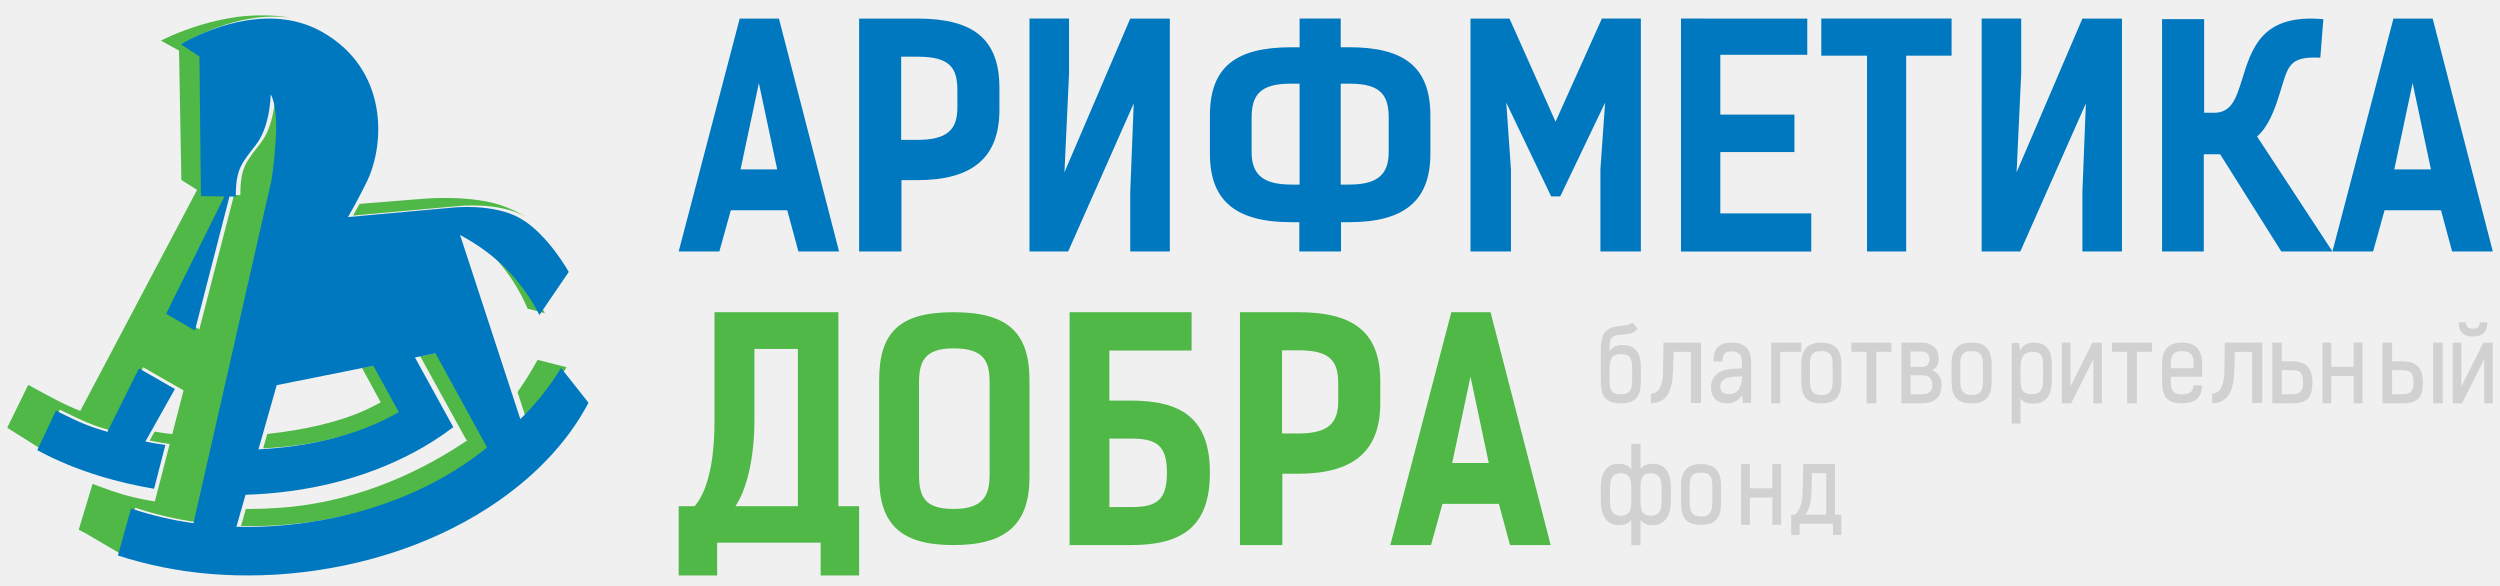
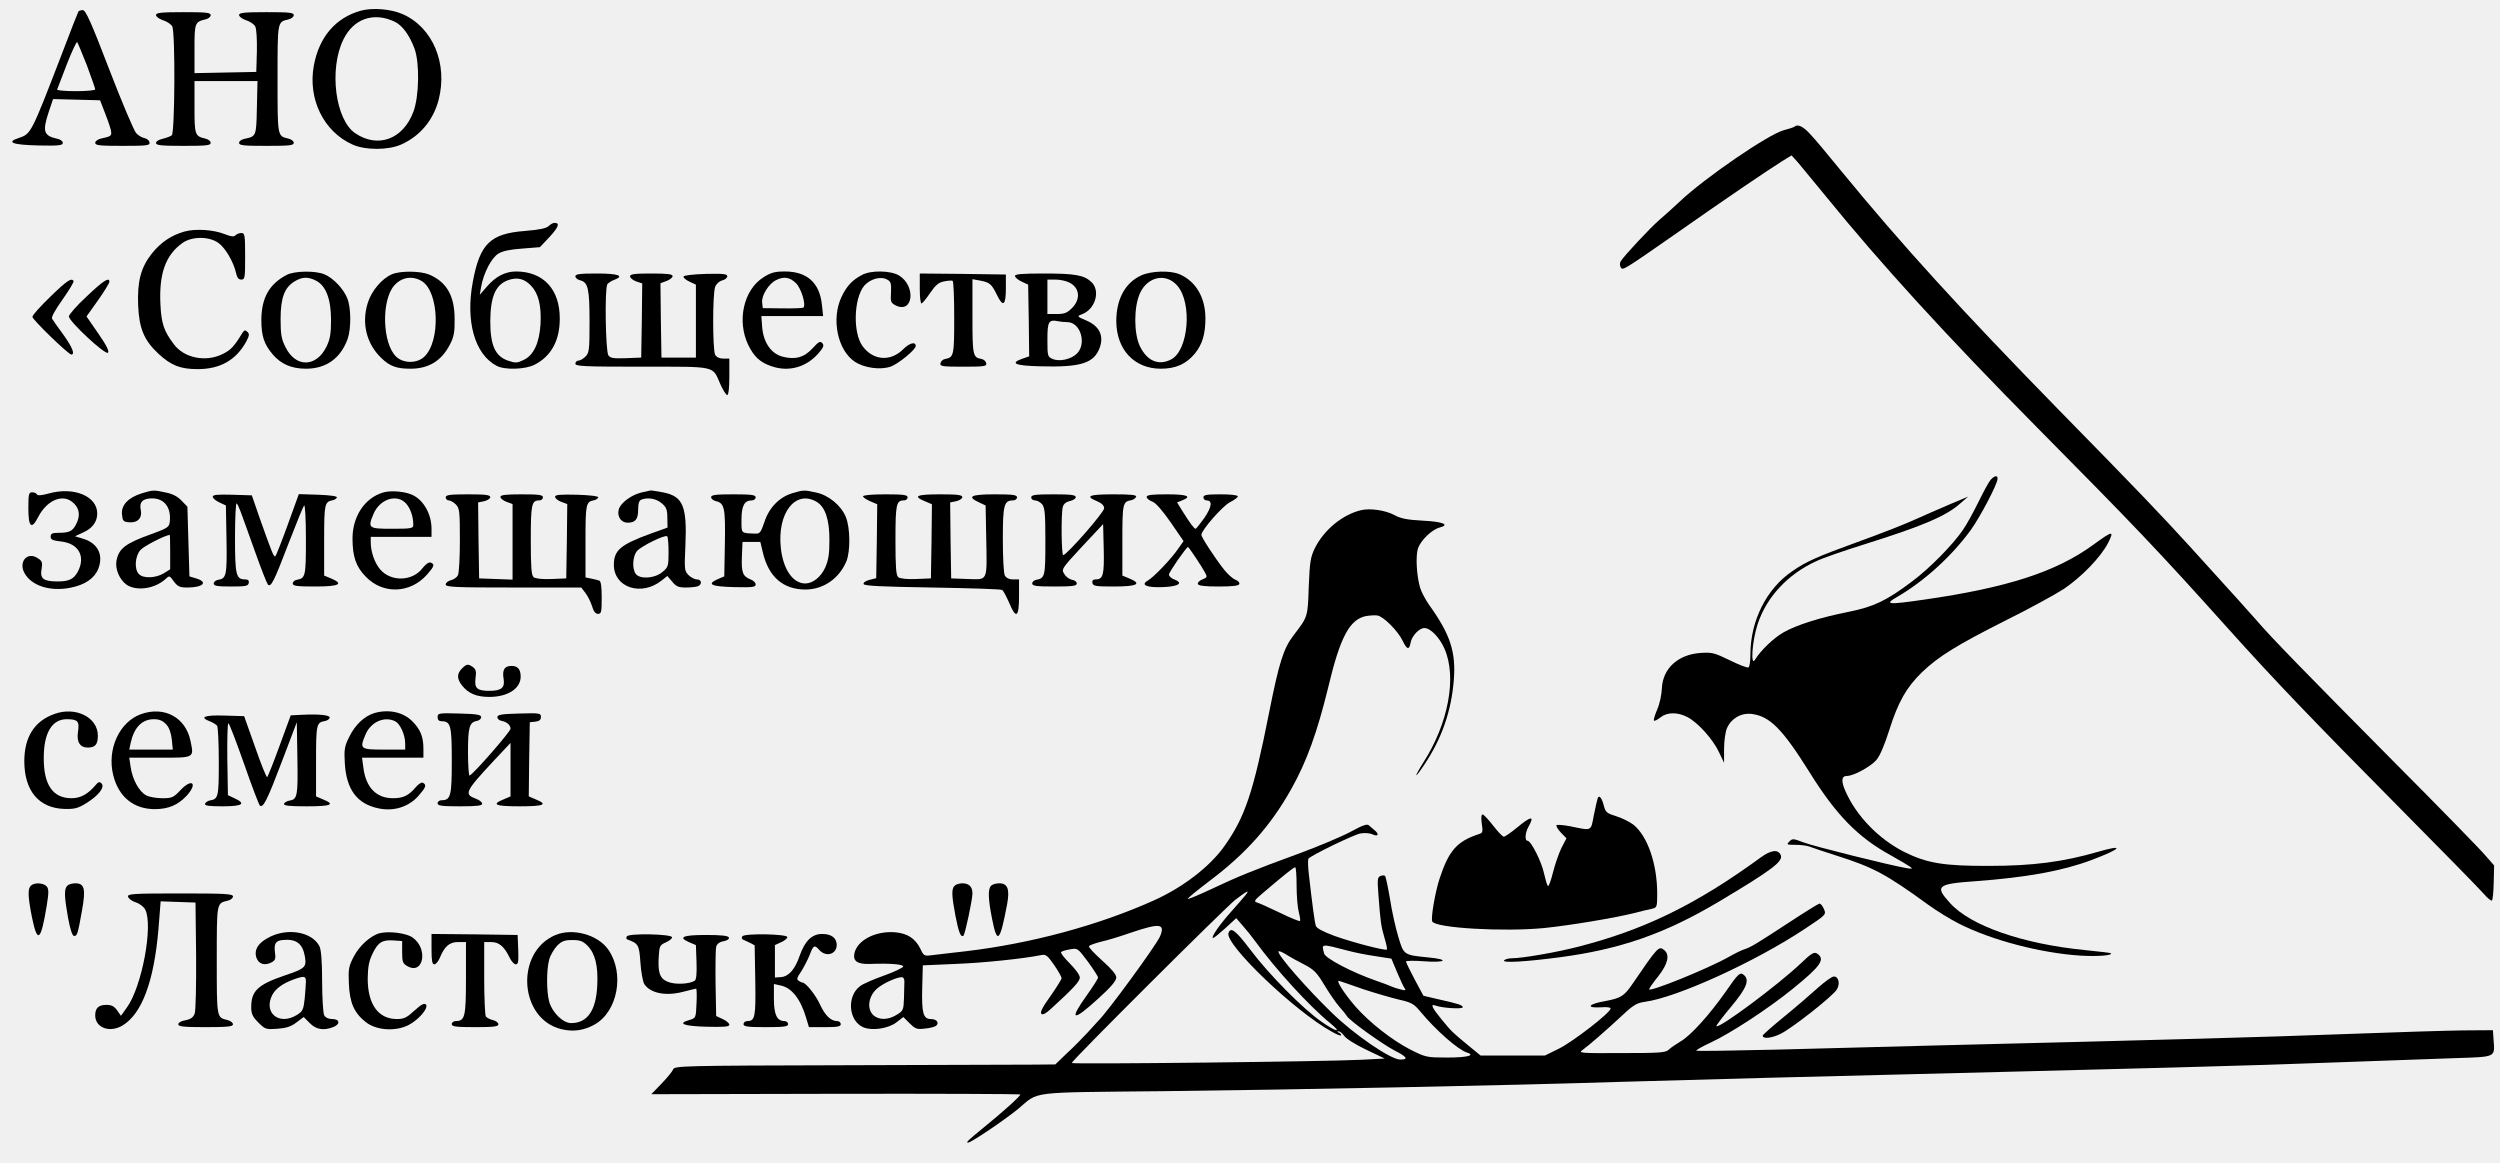
- <svg xmlns="http://www.w3.org/2000/svg" width="256" height="60" viewBox="0 0 256 60" fill="none">
-   <mask id="mask0_5_20" style="mask-type:alpha" maskUnits="userSpaceOnUse" x="0" y="1" width="59" height="56">
-     <path d="M0.735 1.556H58.022V56.802H0.735V1.556Z" fill="white" />
-   </mask>
-   <g mask="url(#mask0_5_20)">
-     <path fill-rule="evenodd" clip-rule="evenodd" d="M55.895 32.023L55.853 32.087L55.889 32.094L55.895 32.023ZM51.972 26.956C50.477 25.552 48.821 24.529 47.666 23.904L47.689 23.974C48.145 24.241 48.744 24.635 49.387 25.172C52.558 27.809 54.025 31.605 54.025 31.605L55.796 32.071C55.602 31.668 54.367 29.216 51.972 26.958V26.956ZM53.834 22.194C53.184 21.803 52.501 21.47 51.793 21.197C48.505 19.861 43.22 20.364 43.22 20.364L36.823 20.876C36.596 21.292 36.37 21.694 36.152 22.074L46.877 21.105C46.877 21.105 51.058 20.626 53.834 22.194ZM27.368 44.438L26.945 45.912C32.106 45.655 36.802 44.525 40.584 42.531C40.853 42.388 41.117 42.243 41.374 42.097L38.757 37.342L37.07 37.676L38.987 41.202C38.53 41.452 38.053 41.695 37.55 41.93C34.754 43.236 31.029 44.046 27.365 44.438H27.368ZM28.742 13.726C28.909 10.402 28.195 9.488 28.195 9.488C28.195 9.488 28.199 10.544 27.915 11.812C27.705 12.755 27.337 13.814 26.694 14.644C25.194 16.59 24.612 17.134 24.612 19.981L23.966 19.969L20.411 33.726L17.456 31.997L23.446 19.961L21.031 19.923L20.882 5.59L18.976 4.351C18.976 4.351 24.199 1.072 29.677 1.811C23.155 0.598 16.482 4.16 16.482 4.16L18.332 5.183L18.572 18.425L20.179 19.446L8.22 42.078C6.432 41.374 5.062 40.586 2.889 39.409L0.735 43.813L0.797 43.837L4.211 45.99L6.128 41.95C8.708 43.221 9.444 43.539 11.417 44.12L11.459 44.035H11.462L14.661 37.607L18.359 39.727L18.796 39.975L17.641 44.453C17.037 44.386 16.435 44.3 15.836 44.197L15.32 45.115C15.993 45.248 16.68 45.366 17.375 45.466L16.218 49.959L15.856 51.347C13.642 50.99 12.275 50.622 9.479 49.545L8.06 54.245C8.33 54.388 8.588 54.523 8.834 54.648L12.498 56.802L13.85 51.988C15.848 52.661 17.999 53.173 20.27 53.489L28.29 18.247C28.515 16.748 28.666 15.24 28.742 13.726ZM55.052 36.851C54.369 38.067 53.709 39.147 52.992 40.148L53.864 42.812C55.462 41.257 56.859 39.507 58.022 37.604L55.052 36.851ZM43.032 36.486L46.971 43.633L47.73 45.009L47.864 45.082C47.783 45.138 47.709 45.191 47.624 45.246C42.106 48.922 35.591 51.531 28.546 52.008C27.425 52.08 26.3 52.12 25.175 52.125L24.682 53.86C27.142 53.919 29.604 53.77 32.039 53.413C39.152 52.382 45.357 49.7 49.882 46.166C50.026 46.054 50.172 45.942 50.312 45.83C50.367 45.791 50.399 45.755 50.445 45.714L45.143 36.064L43.032 36.486Z" fill="#4FB847" />
+ <svg xmlns="http://www.w3.org/2000/svg" version="1.0" width="1234pt" height="574pt" viewBox="0 0 1234 574" preserveAspectRatio="xMidYMid meet">
+   <g transform="translate(0,574) scale(0.1,-0.1)" fill="#000000" stroke="none">
+     <path d="M1780 5687 c-124 -35 -205 -130 -231 -271 -30 -164 48 -325 190 -389 63 -29 178 -29 242 0 92 41 158 120 184 220 46 178 -28 357 -177 423 -59 26 -150 33 -208 17z m168 -54 c38 -18 73 -66 98 -133 26 -70 23 -238 -6 -313 -51 -135 -175 -180 -286 -105 -99 66 -131 317 -59 463 50 103 149 137 253 88z" />
+     <path d="M387 5683 c-3 -5 -41 -102 -85 -218 -148 -384 -149 -386 -209 -406 -65 -21 -32 -34 95 -37 103 -2 122 0 122 13 0 8 -12 17 -27 20 -68 15 -74 36 -43 131 l22 65 116 -3 116 -3 27 -70 c15 -38 28 -78 28 -88 1 -18 -4 -21 -51 -31 -16 -4 -28 -13 -28 -21 0 -13 23 -15 136 -15 124 0 135 2 132 18 -2 9 -13 18 -24 20 -12 2 -31 13 -42 25 -11 12 -71 154 -133 315 -89 232 -116 292 -130 292 -10 0 -20 -3 -22 -7z m42 -266 c22 -60 41 -113 41 -118 0 -5 -43 -9 -96 -9 -53 0 -94 4 -92 8 2 5 23 61 48 125 25 64 48 113 51 109 3 -4 25 -56 48 -115z" />
+     <path d="M770 5666 c0 -8 16 -20 35 -26 19 -6 40 -20 45 -30 16 -29 13 -525 -2 -538 -7 -5 -28 -13 -45 -17 -19 -4 -33 -13 -33 -21 0 -11 25 -14 135 -14 113 0 135 2 135 15 0 8 -12 18 -27 21 -51 12 -53 18 -53 155 l0 129 155 0 156 0 -3 -131 c-3 -142 -3 -142 -60 -154 -16 -3 -28 -12 -28 -20 0 -13 22 -15 135 -15 113 0 135 2 135 15 0 8 -12 18 -27 21 -54 13 -53 7 -53 294 0 287 -1 281 53 294 15 3 27 13 27 21 0 13 -22 15 -135 15 -110 0 -135 -3 -135 -14 0 -8 16 -20 35 -26 19 -6 40 -20 45 -31 6 -10 9 -64 8 -121 l-3 -103 -152 -3 -153 -3 0 120 c0 127 2 133 53 145 15 3 27 13 27 21 0 13 -22 15 -135 15 -110 0 -135 -3 -135 -14z" />
+     <path d="M8858 5115 c-3 -3 -27 -11 -54 -18 -75 -20 -390 -235 -514 -353 -30 -28 -75 -69 -100 -90 -46 -40 -176 -179 -191 -205 -4 -8 -4 -21 1 -29 10 -16 10 -16 290 179 209 147 431 298 506 345 l47 29 31 -34 c17 -20 78 -94 136 -165 273 -336 595 -689 1045 -1144 481 -486 594 -604 945 -995 228 -254 419 -453 832 -870 218 -220 411 -417 428 -437 18 -21 36 -36 40 -33 4 2 8 42 9 89 l2 84 -42 48 c-22 27 -228 238 -458 469 -439 443 -599 607 -671 691 -42 48 -87 98 -324 359 -152 167 -264 284 -657 685 -478 489 -770 809 -1074 1180 -60 74 -127 154 -149 177 -35 39 -63 52 -78 38z" />
+     <path d="M2708 4624 c-11 -11 -46 -18 -117 -24 -171 -13 -222 -63 -257 -250 -37 -196 9 -359 118 -416 40 -21 141 -18 187 6 81 41 124 119 124 226 1 146 -81 234 -216 234 -53 0 -101 -25 -143 -74 l-36 -41 7 40 c12 67 51 143 85 163 20 13 59 21 118 25 l87 7 48 51 c44 48 52 69 24 69 -7 0 -20 -7 -29 -16z m-86 -295 c36 -38 51 -99 46 -189 -6 -94 -34 -154 -84 -177 -31 -15 -39 -16 -77 -3 -63 22 -87 76 -87 195 1 126 28 185 97 205 41 12 74 2 105 -31z" />
+     <path d="M910 4597 c-66 -19 -116 -53 -161 -109 -54 -69 -72 -137 -67 -257 5 -114 30 -172 101 -238 62 -57 107 -75 193 -75 111 0 190 45 240 137 15 29 16 37 5 47 -11 11 -15 9 -25 -6 -41 -67 -56 -83 -96 -103 -83 -42 -191 -21 -242 48 -49 65 -61 101 -66 194 -8 154 25 246 109 306 47 33 131 33 177 0 34 -24 75 -94 87 -148 5 -23 12 -33 26 -33 18 0 19 8 19 115 0 104 -2 115 -18 115 -10 0 -23 -5 -29 -11 -9 -9 -22 -7 -53 5 -57 23 -146 28 -200 13z" />
+     <path d="M1415 4383 c-86 -45 -124 -113 -125 -221 0 -80 13 -120 55 -170 41 -49 94 -72 165 -72 100 0 171 51 206 147 18 52 17 156 -2 201 -19 47 -69 100 -113 118 -45 19 -148 17 -186 -3z m146 -29 c48 -25 73 -91 73 -194 0 -67 -5 -95 -22 -130 -50 -104 -153 -106 -203 -3 -20 39 -24 64 -24 138 0 104 19 156 69 186 38 23 67 24 107 3z" />
+     <path d="M1934 4386 c-50 -22 -100 -81 -119 -142 -31 -100 -6 -201 67 -271 42 -41 76 -53 144 -53 90 0 154 39 195 120 19 36 24 60 23 125 0 115 -39 183 -126 220 -45 18 -142 19 -184 1z m147 -33 c86 -51 95 -297 13 -374 -36 -34 -103 -33 -138 0 -69 65 -75 280 -9 353 36 40 88 48 134 21z" />
+     <path d="M3768 4371 c-98 -62 -132 -216 -74 -335 29 -58 58 -85 115 -104 84 -29 170 -5 230 63 26 30 30 40 20 51 -10 12 -18 8 -48 -25 -42 -46 -87 -58 -150 -41 -55 15 -93 70 -99 146 l-4 54 152 0 153 0 -6 55 c-11 109 -73 165 -183 165 -49 0 -68 -5 -106 -29z m161 -29 c26 -25 50 -106 37 -120 -3 -3 -49 -5 -103 -4 l-98 1 -3 28 c-4 34 32 92 68 110 39 20 69 15 99 -15z" />
+     <path d="M4255 4383 c-48 -25 -76 -55 -101 -108 -52 -109 -20 -264 66 -321 46 -30 124 -41 175 -24 37 12 125 84 125 102 0 23 -30 16 -62 -16 -62 -62 -148 -56 -200 15 -49 66 -44 236 8 299 29 33 81 48 113 30 18 -9 21 -19 19 -63 -3 -47 -1 -52 24 -65 86 -41 100 96 16 148 -41 25 -139 27 -183 3z" />
+     <path d="M5634 4381 c-80 -36 -124 -117 -124 -227 1 -140 89 -234 220 -234 73 0 125 23 168 75 37 46 52 96 52 176 -1 101 -47 180 -127 215 -46 20 -140 17 -189 -5z m178 -52 c74 -87 54 -319 -31 -363 -61 -32 -118 -9 -154 64 -31 64 -31 195 0 263 38 83 130 101 185 36z" />
+     <path d="M2840 4376 c0 -8 11 -17 25 -20 38 -10 45 -42 45 -207 0 -136 -2 -151 -20 -169 -11 -11 -27 -20 -35 -20 -8 0 -15 -7 -15 -15 0 -13 43 -15 329 -15 374 0 346 6 387 -87 13 -29 28 -53 34 -53 6 0 10 36 10 90 l0 90 -30 0 c-19 0 -33 7 -40 19 -13 25 -13 301 0 335 5 14 20 28 35 32 14 3 25 13 25 20 0 12 -20 14 -107 12 -60 -2 -108 -7 -109 -13 -2 -5 11 -17 29 -25 l32 -15 0 -180 0 -180 -85 0 -85 0 -3 183 -2 184 30 11 c16 6 30 17 30 24 0 10 -26 13 -105 13 -83 0 -105 -3 -105 -14 0 -8 14 -19 30 -25 l30 -10 -2 -183 -3 -183 -75 -3 c-62 -2 -77 0 -87 14 -14 20 -19 330 -5 351 4 6 20 17 35 22 51 20 18 31 -89 31 -82 0 -104 -3 -104 -14z" />
+     <path d="M4540 4314 c0 -42 4 -74 9 -72 5 2 24 25 43 53 26 38 41 51 68 56 19 4 38 5 42 3 5 -3 8 -85 8 -183 0 -186 -2 -195 -45 -203 -11 -2 -21 -11 -23 -21 -3 -15 8 -17 113 -17 105 0 116 2 113 17 -2 10 -12 19 -23 21 -43 8 -45 16 -45 209 l0 185 38 -7 c47 -9 56 -16 83 -71 30 -62 44 -52 44 32 l0 69 -212 3 -213 2 0 -76z" />
+     <path d="M5010 4378 c0 -7 15 -20 33 -28 l32 -15 3 -177 2 -177 -35 -12 c-61 -22 -35 -34 86 -37 206 -6 270 15 298 94 20 58 -3 105 -67 132 -47 20 -47 21 -21 31 66 25 92 116 46 159 -36 34 -80 42 -234 42 -108 0 -143 -3 -143 -12z m269 -33 c51 -26 56 -82 12 -126 -24 -24 -38 -29 -75 -29 l-46 0 0 85 0 85 40 0 c23 0 54 -7 69 -15z m-11 -195 c65 0 97 -105 48 -155 -29 -29 -88 -42 -122 -26 -23 10 -24 15 -24 95 0 90 6 100 55 90 11 -2 30 -4 43 -4z" />
+     <path d="M248 4275 c-49 -47 -88 -91 -88 -99 0 -14 178 -186 192 -186 20 0 4 38 -40 99 -27 36 -51 71 -55 78 -5 7 17 46 52 95 32 46 57 86 54 91 -10 17 -33 2 -115 -78z" />
+     <path d="M428 4277 c-49 -45 -88 -90 -88 -99 0 -24 180 -192 193 -179 7 7 -7 36 -48 95 l-58 84 57 80 c31 44 56 85 56 91 0 25 -30 6 -112 -72z" />
+     <path d="M9826 3372 c-9 -10 -36 -60 -61 -111 -25 -51 -59 -113 -77 -138 -49 -72 -164 -189 -250 -253 -126 -95 -189 -125 -313 -150 -142 -28 -257 -65 -321 -101 -48 -27 -113 -89 -141 -135 -23 -38 -15 89 12 173 43 134 149 249 290 313 33 16 141 53 240 84 287 90 402 139 472 202 l38 33 -90 -38 c-49 -21 -132 -57 -183 -80 -51 -23 -175 -71 -275 -107 -195 -71 -253 -96 -321 -144 -127 -86 -206 -245 -206 -410 0 -32 -4 -61 -9 -64 -5 -4 -47 12 -93 35 -76 37 -88 40 -145 36 -111 -8 -186 -77 -190 -175 -1 -30 -11 -77 -23 -104 -12 -28 -19 -52 -16 -55 3 -3 17 4 32 16 33 26 83 27 132 2 52 -26 128 -111 157 -174 l25 -52 0 68 c0 37 6 83 14 102 21 49 70 77 122 71 90 -11 152 -74 286 -288 132 -212 239 -321 401 -410 43 -24 85 -49 95 -56 15 -11 12 -12 -18 -7 -78 13 -459 108 -508 127 -50 19 -55 20 -70 4 -15 -15 -13 -16 30 -16 26 0 57 -4 70 -9 13 -5 75 -26 138 -46 176 -56 240 -90 445 -239 44 -32 114 -75 156 -96 160 -81 404 -145 600 -157 84 -5 159 1 148 12 -2 2 -58 8 -124 15 -309 30 -569 120 -670 233 -76 83 -63 94 121 107 259 19 434 51 578 105 149 56 167 80 30 40 -169 -49 -320 -69 -534 -69 -223 -1 -309 13 -421 69 -126 64 -236 177 -290 300 -22 50 -20 75 8 75 33 0 118 47 145 79 17 19 41 76 63 146 44 140 85 212 162 287 83 79 172 134 416 257 117 58 244 128 284 154 90 61 182 157 218 226 32 64 25 63 -74 -9 -183 -133 -424 -211 -835 -270 -180 -26 -197 -24 -131 14 132 77 264 196 360 326 47 64 135 231 135 257 0 18 -14 16 -34 -5z" />
+     <path d="M240 3304 c-36 -10 -56 -11 -58 -4 -2 5 -12 10 -23 10 -17 0 -19 -8 -19 -80 0 -93 16 -106 49 -41 45 86 126 117 176 66 28 -27 32 -63 10 -104 -17 -33 -33 -41 -86 -41 -31 0 -39 -4 -39 -19 0 -15 10 -19 53 -24 85 -10 120 -73 82 -147 -20 -38 -43 -50 -100 -50 -70 0 -88 13 -80 60 6 34 3 41 -19 55 -51 34 -96 -18 -65 -74 35 -63 127 -92 227 -72 71 14 118 46 137 93 27 69 -2 127 -75 149 l-40 12 39 18 c46 20 71 53 71 94 0 86 -115 134 -240 99z" />
+     <path d="M700 3305 c-67 -21 -102 -58 -98 -103 3 -33 6 -37 34 -40 43 -4 67 21 59 60 -9 39 9 58 56 58 61 0 95 -46 87 -116 -3 -26 -11 -31 -90 -60 -129 -46 -161 -71 -173 -131 -8 -42 16 -96 51 -120 50 -32 137 -19 190 28 20 19 21 19 42 -11 19 -25 29 -30 66 -30 79 0 105 27 44 45 l-33 10 -5 172 -5 172 -29 30 c-19 20 -45 34 -78 40 -59 13 -62 13 -118 -4z m140 -290 l0 -85 -32 -20 c-40 -24 -101 -26 -122 -4 -24 23 -20 88 7 119 16 19 120 72 145 75 1 0 2 -38 2 -85z" />
+     <path d="M1891 3309 c-91 -27 -151 -118 -151 -227 0 -89 17 -139 65 -188 85 -89 220 -84 303 10 36 41 39 51 18 59 -9 4 -25 -8 -41 -28 -49 -65 -156 -68 -209 -5 -27 32 -46 87 -46 133 l0 27 150 0 150 0 0 40 c0 70 -37 138 -90 165 -36 19 -110 26 -149 14z m113 -54 c22 -24 36 -65 36 -106 0 -17 -9 -19 -105 -19 -117 0 -121 3 -91 74 31 73 115 100 160 51z" />
+     <path d="M3166 3309 c-50 -12 -104 -52 -112 -84 -9 -35 12 -65 44 -65 39 0 52 17 52 66 0 29 5 44 16 48 32 12 74 5 100 -18 23 -19 28 -32 28 -72 l1 -48 -86 -31 c-145 -53 -179 -81 -179 -153 0 -112 135 -157 235 -78 l29 23 24 -28 c19 -24 32 -29 67 -29 24 0 50 3 59 6 23 9 20 34 -4 34 -11 0 -30 10 -41 21 -21 21 -21 29 -16 143 9 198 -11 247 -112 266 -30 5 -56 10 -60 9 -3 -1 -24 -5 -45 -10z m134 -294 c0 -70 -2 -75 -31 -99 -37 -31 -108 -36 -130 -10 -20 25 -17 89 6 115 22 24 135 80 148 72 4 -2 7 -37 7 -78z" />
+     <path d="M3909 3305 c-63 -20 -113 -71 -136 -142 -18 -52 -22 -58 -46 -57 -71 3 -67 -1 -67 68 0 69 14 96 51 96 10 0 19 7 19 15 0 12 -19 15 -110 15 -87 0 -110 -3 -110 -14 0 -8 11 -17 25 -20 41 -10 46 -34 43 -208 l-3 -163 -33 -14 c-55 -25 -32 -36 81 -39 91 -2 107 0 107 13 0 8 -10 19 -23 24 -41 16 -48 34 -45 113 l3 73 44 0 44 0 12 -50 c28 -122 100 -185 212 -185 88 1 165 54 201 140 20 49 19 165 -3 218 -23 57 -85 108 -147 121 -59 13 -61 13 -119 -4z m122 -42 c43 -26 64 -90 63 -193 0 -64 -5 -96 -21 -132 -21 -46 -61 -78 -98 -78 -62 0 -110 71 -121 177 -18 172 73 287 177 226z" />
+     <path d="M1050 3288 c0 -7 15 -20 33 -28 l32 -15 3 -169 c3 -176 -1 -192 -41 -198 -12 -2 -22 -10 -22 -18 0 -12 16 -15 85 -15 73 0 85 2 88 18 2 11 -3 17 -17 17 -46 0 -51 20 -51 208 0 97 4 172 8 167 10 -11 11 -15 88 -230 31 -88 61 -164 66 -170 15 -16 30 13 102 202 38 98 72 182 77 188 5 5 9 -65 9 -167 0 -183 -2 -192 -45 -200 -11 -2 -20 -10 -20 -18 0 -12 19 -15 109 -15 119 0 145 12 82 39 l-36 15 0 174 c0 181 2 190 43 198 10 2 19 9 20 14 1 6 -36 11 -93 13 l-95 3 -55 -152 c-30 -83 -58 -153 -61 -155 -8 -4 -17 19 -78 191 l-38 110 -97 3 c-73 2 -96 0 -96 -10z" />
+     <path d="M2200 3285 c0 -8 7 -15 15 -15 8 0 24 -9 35 -20 18 -18 20 -33 20 -176 0 -85 -4 -164 -10 -174 -5 -10 -21 -21 -35 -24 -14 -4 -25 -13 -25 -21 0 -13 46 -15 334 -15 l335 0 20 -26 c12 -15 26 -44 33 -65 8 -27 17 -39 30 -39 16 0 18 9 18 80 0 56 -4 82 -12 84 -7 3 -25 7 -40 10 l-28 6 0 179 c0 185 2 194 43 202 10 2 19 9 20 14 1 6 -41 11 -105 13 -84 2 -108 0 -108 -10 0 -8 14 -19 30 -25 l30 -11 -2 -184 -3 -183 -73 -3 c-46 -2 -79 2 -88 9 -11 9 -14 48 -14 183 0 178 4 196 42 196 10 0 18 7 18 15 0 12 -18 15 -105 15 -79 0 -105 -3 -105 -13 0 -7 14 -18 30 -24 l30 -11 0 -187 0 -186 -82 3 -83 3 -3 188 -2 187 30 6 c16 4 30 13 30 20 0 11 -23 14 -110 14 -91 0 -110 -3 -110 -15z" />
+     <path d="M4260 3290 c0 -5 16 -16 35 -24 l35 -15 -2 -182 -3 -183 -33 -8 c-19 -5 -32 -14 -29 -21 3 -9 90 -13 338 -17 184 -3 339 -8 346 -12 6 -5 21 -33 34 -63 34 -82 49 -73 49 30 l0 85 -30 0 c-19 0 -33 7 -40 19 -6 11 -10 88 -10 180 0 170 6 191 51 191 10 0 19 7 19 15 0 12 -19 15 -110 15 -118 0 -140 -11 -77 -40 l32 -15 3 -160 c4 -219 10 -206 -91 -203 l-82 3 -3 188 -2 187 30 6 c16 4 30 13 30 20 0 11 -23 14 -110 14 -116 0 -136 -9 -75 -34 l35 -15 -2 -183 -3 -183 -73 -3 c-46 -2 -79 2 -88 9 -11 9 -14 48 -14 183 0 178 4 196 42 196 10 0 18 7 18 15 0 12 -19 15 -110 15 -66 0 -110 -4 -110 -10z" />
+     <path d="M5090 3285 c0 -8 8 -15 18 -15 11 0 26 -8 35 -18 14 -16 17 -44 17 -184 0 -173 -2 -182 -45 -190 -11 -2 -20 -10 -20 -18 0 -12 19 -15 110 -15 91 0 110 3 110 15 0 8 -10 16 -23 18 -12 2 -30 14 -38 28 -16 24 -15 26 87 136 l104 111 3 -123 c3 -128 -3 -150 -40 -150 -13 0 -18 -6 -16 -17 3 -16 16 -18 107 -18 114 0 139 13 77 39 l-36 15 0 174 c0 182 2 191 44 198 11 2 21 10 24 17 3 9 -24 12 -112 12 -122 0 -142 -9 -81 -34 24 -10 35 -22 35 -35 0 -20 -185 -231 -202 -231 -9 0 -11 204 -2 238 4 15 17 25 35 29 16 3 29 12 29 19 0 11 -23 14 -110 14 -91 0 -110 -3 -110 -15z" />
+     <path d="M5660 3287 c0 -7 12 -17 28 -23 18 -7 49 -43 91 -103 l63 -92 -29 -41 c-33 -48 -119 -138 -148 -154 -37 -22 -4 -35 75 -32 78 3 103 20 56 38 -14 5 -26 16 -26 24 0 12 86 136 94 136 4 0 70 -99 85 -128 11 -20 9 -23 -14 -32 -15 -6 -25 -16 -22 -23 2 -8 32 -12 102 -12 70 0 100 4 102 12 3 7 -6 17 -20 22 -13 5 -37 27 -54 48 -48 61 -113 161 -113 173 0 23 104 142 141 161 22 11 39 24 39 29 0 6 -36 10 -85 10 -69 0 -85 -3 -85 -15 0 -8 7 -15 15 -15 31 0 27 -31 -10 -86 -21 -29 -40 -54 -44 -54 -7 1 -27 27 -65 88 l-26 42 25 10 c51 20 25 30 -75 30 -75 0 -100 -3 -100 -13z" />
+     <path d="M6715 3221 c-91 -23 -180 -97 -225 -187 -21 -43 -25 -67 -30 -189 -5 -152 -4 -148 -75 -241 -50 -65 -72 -136 -121 -383 -78 -393 -118 -513 -220 -657 -72 -102 -206 -205 -352 -270 -272 -122 -603 -211 -922 -249 -74 -8 -152 -18 -172 -20 -35 -5 -39 -3 -55 32 -25 50 -62 75 -122 81 -98 9 -191 -39 -204 -105 -7 -38 16 -53 78 -51 98 4 167 -2 163 -13 -2 -6 -45 -27 -96 -45 -51 -18 -103 -41 -116 -51 -68 -50 -58 -173 16 -204 44 -18 122 -6 162 24 l35 27 31 -31 c28 -28 36 -31 76 -26 25 2 50 9 56 15 15 15 0 32 -27 32 -38 0 -46 29 -43 152 l3 113 160 7 c138 5 338 26 426 44 22 4 30 -3 62 -49 20 -29 37 -59 37 -65 0 -6 -25 -46 -55 -89 -38 -52 -52 -80 -45 -87 7 -7 22 1 47 24 113 103 143 136 143 155 0 12 -22 42 -50 70 -27 27 -47 52 -42 56 4 4 24 10 44 13 37 7 38 6 88 -61 27 -37 50 -73 50 -78 0 -6 -25 -45 -55 -87 -91 -127 -71 -133 56 -17 62 56 89 88 89 104 0 15 -23 42 -70 84 -39 35 -68 66 -65 71 3 4 29 14 57 21 29 6 98 27 152 46 143 48 168 44 142 -19 -19 -44 -263 -378 -306 -418 -3 -3 -26 -28 -51 -56 -26 -28 -72 -75 -104 -104 l-56 -54 -107 -1 c-59 0 -482 -2 -940 -3 -783 -2 -833 -3 -839 -20 -3 -9 -29 -41 -57 -70 l-51 -53 908 2 c499 1 910 -1 913 -3 5 -5 -85 -86 -186 -168 -71 -58 -84 -70 -72 -70 16 0 181 112 247 166 107 89 38 81 720 88 633 7 1694 28 2256 46 178 5 504 14 724 20 2047 51 2356 59 2805 76 223 8 487 17 588 21 206 7 197 2 190 94 l-3 44 -145 -1 c-80 -1 -341 -9 -580 -18 -398 -15 -870 -28 -2010 -56 -228 -6 -590 -15 -804 -21 -213 -5 -390 -8 -393 -5 -3 2 28 20 69 39 98 45 286 168 408 267 138 112 162 146 118 174 -14 8 -28 0 -80 -50 -112 -106 -403 -323 -416 -309 -2 2 30 45 72 95 77 92 94 133 63 158 -18 15 -27 7 -89 -83 -80 -114 -172 -216 -222 -245 -23 -14 -50 -32 -59 -41 -14 -15 -46 -17 -233 -17 -203 -1 -215 0 -193 15 27 19 115 95 203 177 49 46 68 56 105 61 158 21 546 198 791 361 106 70 105 70 92 99 -6 14 -16 25 -21 25 -4 0 -69 -40 -142 -88 -164 -107 -197 -128 -227 -137 -13 -4 -49 -21 -80 -39 -103 -58 -392 -175 -392 -159 0 4 20 33 45 64 48 61 58 106 30 129 -27 22 -31 18 -156 -165 -42 -62 -58 -72 -139 -87 -81 -14 -94 -35 -17 -30 28 2 47 0 47 -6 0 -20 -186 -164 -255 -198 l-69 -34 -159 0 -159 0 -62 51 c-79 65 -79 65 -131 128 -46 56 -56 77 -31 68 34 -13 136 -19 136 -9 0 11 -19 17 -135 43 l-59 14 -43 80 c-23 44 -43 84 -43 89 0 4 41 5 90 1 107 -8 126 9 22 19 -124 12 -123 12 -150 102 -13 43 -32 127 -41 187 -10 59 -21 110 -24 113 -3 4 -14 4 -23 0 -15 -6 -16 -17 -10 -94 10 -134 13 -154 30 -212 9 -29 14 -55 12 -57 -7 -7 -169 35 -258 67 -57 21 -89 38 -93 50 -6 18 -17 101 -34 250 -5 41 -6 78 -2 82 16 18 223 118 256 124 21 4 47 2 61 -5 27 -12 33 1 9 21 -9 7 -21 18 -28 24 -9 9 -32 0 -93 -33 -45 -24 -160 -72 -255 -107 -224 -82 -300 -113 -433 -176 -60 -28 -110 -49 -113 -47 -2 3 47 43 109 90 177 133 301 272 402 453 76 135 128 280 182 501 59 248 105 335 186 352 18 3 44 5 57 3 30 -5 101 -76 124 -124 22 -46 33 -48 40 -9 7 34 43 71 68 71 30 0 75 -47 99 -102 62 -141 19 -369 -104 -561 -49 -78 -46 -87 4 -12 86 128 133 262 146 417 11 140 -17 226 -121 371 -19 27 -39 65 -45 85 -18 61 -23 156 -11 195 14 40 68 93 107 103 53 14 16 29 -82 34 -76 4 -109 10 -140 27 -46 25 -124 36 -169 24z m-315 -1853 c0 -51 5 -110 11 -131 6 -22 8 -41 6 -43 -3 -3 -47 15 -98 40 -52 25 -103 48 -114 51 -17 5 -14 11 25 44 107 91 155 130 163 130 4 1 7 -41 7 -91z m-251 -45 c-8 -10 -40 -47 -71 -82 -57 -63 -104 -131 -90 -131 4 0 31 22 61 49 l53 49 32 -37 c18 -20 45 -54 61 -76 102 -140 267 -321 374 -408 57 -47 27 -41 -45 9 -90 62 -261 234 -353 357 -72 95 -96 113 -107 82 -21 -54 327 -387 509 -487 26 -15 47 -23 47 -18 0 5 -6 11 -12 13 -10 4 -10 6 -1 6 7 1 19 -10 28 -22 8 -13 57 -44 108 -68 l92 -44 -115 -6 c-167 -9 -1430 -23 -1430 -16 0 12 757 766 808 806 58 44 72 51 51 24z m506 -276 c33 -9 94 -21 137 -27 l76 -12 28 -67 c15 -36 32 -72 37 -79 8 -11 5 -12 -19 -6 -16 4 -36 10 -44 14 -8 4 -44 18 -80 30 -117 41 -247 109 -254 133 -13 50 -19 50 119 14z m-215 -69 c46 -24 61 -40 97 -100 24 -40 57 -88 73 -106 17 -19 34 -40 38 -47 12 -22 174 -138 235 -170 63 -32 71 -45 28 -45 -46 0 -225 122 -336 230 -123 119 -265 281 -265 303 0 5 17 -1 38 -14 20 -13 62 -36 92 -51z m-1976 -86 c0 -12 -1 -49 -2 -81 -2 -56 -4 -61 -36 -80 -43 -27 -90 -27 -117 0 -32 32 -21 95 22 131 32 27 105 59 124 54 6 -2 10 -12 9 -24z m2266 -35 c58 -19 137 -42 175 -51 62 -14 74 -21 105 -58 76 -92 186 -189 230 -203 45 -14 3 -25 -96 -25 -102 0 -106 1 -182 39 -90 46 -201 133 -270 211 -58 67 -102 136 -81 128 8 -2 61 -21 119 -41z" />
+     <path d="M2280 2440 c-26 -26 -25 -51 1 -84 31 -39 71 -56 134 -56 91 0 155 41 155 100 0 36 -14 53 -45 53 -35 0 -47 -19 -39 -65 7 -43 -12 -58 -71 -58 -60 0 -74 13 -68 61 5 34 2 45 -12 56 -25 17 -31 17 -55 -7z" />
+     <path d="M269 2216 c-99 -35 -149 -114 -149 -233 0 -148 73 -233 200 -236 47 -1 65 3 105 28 62 38 94 80 76 98 -10 10 -16 8 -29 -8 -38 -45 -74 -65 -119 -65 -92 0 -138 66 -137 200 0 123 41 190 113 190 55 0 64 -10 56 -62 -8 -50 10 -78 48 -78 37 0 50 15 50 59 0 90 -109 145 -214 107z" />
+     <path d="M696 2215 c-107 -38 -169 -174 -137 -302 27 -107 101 -167 206 -167 68 1 113 20 157 67 55 61 26 87 -30 28 -36 -38 -43 -41 -91 -41 -29 0 -64 6 -79 14 -35 18 -68 78 -77 139 l-7 47 151 0 c173 0 169 -2 151 84 -24 115 -129 172 -244 131z m124 -50 c15 -16 24 -41 28 -75 l5 -50 -108 0 -107 0 7 33 c17 77 56 117 115 117 26 0 43 -7 60 -25z" />
+     <path d="M1847 2220 c-49 -15 -94 -58 -122 -115 -25 -49 -27 -64 -23 -133 8 -129 60 -200 166 -222 74 -16 147 6 196 60 38 43 43 55 24 66 -7 4 -22 -5 -37 -23 -34 -40 -61 -53 -111 -53 -82 0 -133 52 -146 148 l-7 52 152 0 151 0 0 44 c0 58 -14 94 -53 134 -45 47 -119 63 -190 42z m105 -41 c24 -13 48 -67 48 -109 l0 -30 -105 0 c-117 0 -121 3 -91 74 26 63 95 93 148 65z" />
+     <path d="M1495 2212 l-60 -3 -55 -150 c-30 -83 -58 -152 -61 -155 -4 -2 -31 65 -60 149 l-54 152 -98 3 c-99 3 -125 -8 -70 -29 15 -6 31 -16 35 -22 4 -7 8 -87 8 -178 0 -173 -2 -183 -44 -190 -11 -2 -21 -10 -24 -16 -3 -10 19 -13 87 -13 99 0 117 13 58 40 l-32 15 -3 178 c-1 97 1 177 5 177 5 0 39 -91 78 -201 38 -110 74 -203 78 -206 17 -10 35 25 108 217 l74 195 3 -179 c3 -186 0 -202 -40 -208 -12 -2 -23 -9 -26 -15 -3 -10 24 -13 112 -13 122 0 142 9 81 34 l-35 15 0 174 c0 182 2 191 44 198 11 2 21 9 23 15 5 14 -47 20 -132 16z" />
+     <path d="M2160 2200 c0 -13 7 -20 19 -20 46 0 51 -21 51 -195 0 -174 -5 -195 -51 -195 -10 0 -19 -7 -19 -15 0 -12 19 -15 110 -15 83 0 110 3 110 13 0 7 -13 18 -30 24 -61 23 -56 34 91 192 l79 84 0 -132 0 -132 -35 -15 c-61 -25 -41 -34 80 -34 121 0 141 9 80 34 l-35 15 2 183 3 183 28 3 c19 2 27 9 27 23 0 19 -6 20 -107 17 -88 -2 -108 -6 -108 -18 0 -8 9 -16 20 -18 27 -5 45 -21 45 -39 0 -14 -183 -224 -202 -231 -4 -2 -8 50 -8 115 0 125 7 148 45 155 11 2 20 10 20 18 0 12 -20 16 -107 18 -103 3 -108 2 -108 -18z" />
+     <path d="M7886 1799 c-3 -8 -11 -45 -19 -84 -15 -79 -8 -76 -114 -54 -35 7 -66 9 -70 6 -3 -4 6 -20 21 -36 l28 -29 -25 -48 c-13 -27 -32 -82 -42 -122 -10 -41 -21 -70 -25 -65 -4 4 -12 33 -19 63 -12 57 -64 160 -81 160 -15 0 -12 41 5 70 31 55 13 53 -57 -5 -30 -25 -60 -45 -65 -45 -6 0 -30 25 -53 55 -23 30 -47 55 -52 55 -6 0 -8 -17 -4 -45 6 -38 5 -46 -11 -51 -111 -36 -151 -81 -197 -220 -22 -67 -45 -200 -36 -213 19 -32 351 -51 550 -32 128 13 351 50 450 75 30 8 67 17 83 20 26 6 27 8 27 79 -1 145 -48 280 -117 336 -18 14 -56 33 -85 42 -46 14 -53 20 -61 50 -10 41 -24 58 -31 38z" />
+     <path d="M8690 1507 c-318 -232 -578 -359 -908 -442 -107 -27 -269 -55 -319 -55 -17 0 -35 -5 -39 -11 -8 -13 109 -6 276 16 299 40 517 116 780 272 267 159 326 203 309 234 -14 28 -48 23 -99 -14z" />
+     <path d="M152 1368 c-16 -16 -14 -56 6 -157 27 -131 44 -117 73 61 10 62 10 79 0 92 -16 19 -62 21 -79 4z" />
+     <path d="M332 1368 c-16 -16 -15 -53 4 -159 11 -58 21 -89 30 -89 15 0 18 9 39 127 19 106 12 133 -33 133 -16 0 -33 -5 -40 -12z" />
+     <path d="M4712 1368 c-16 -16 -15 -47 4 -148 16 -83 27 -110 40 -98 8 9 44 177 44 208 0 33 -17 50 -50 50 -14 0 -31 -5 -38 -12z" />
+     <path d="M4892 1368 c-16 -16 -15 -64 5 -164 25 -128 39 -114 74 72 14 75 3 104 -39 104 -16 0 -33 -5 -40 -12z" />
+     <path d="M632 1314 c2 -9 19 -22 38 -28 19 -6 40 -22 47 -36 40 -79 -17 -381 -90 -482 l-30 -42 -19 27 c-14 20 -28 27 -52 27 -39 0 -56 -15 -56 -52 0 -62 73 -88 136 -49 95 58 154 218 176 473 l11 139 86 -3 86 -3 3 -261 c1 -152 -2 -273 -7 -287 -7 -19 -20 -28 -46 -33 -20 -3 -35 -12 -35 -20 0 -11 26 -14 135 -14 109 0 135 3 135 14 0 8 -12 17 -27 21 -54 13 -53 8 -53 295 0 287 -1 281 53 294 15 3 27 13 27 21 0 13 -37 15 -261 15 -235 0 -260 -2 -257 -16z" />
+     <path d="M1335 1117 c-59 -28 -83 -64 -69 -105 11 -31 41 -40 75 -22 18 10 21 18 16 51 -5 41 4 56 38 59 67 7 99 -17 110 -82 9 -52 1 -59 -100 -93 -132 -45 -165 -76 -165 -156 0 -33 7 -48 35 -76 34 -34 38 -35 94 -31 44 3 68 11 94 31 l36 27 30 -30 c31 -32 68 -38 115 -20 37 14 34 40 -4 40 -19 0 -33 7 -40 19 -5 11 -10 85 -10 168 0 98 -5 156 -13 172 -35 69 -150 92 -242 48z m175 -221 c0 -12 -3 -51 -6 -85 -6 -55 -10 -63 -39 -81 -88 -54 -166 11 -121 99 17 32 51 56 104 76 53 19 62 18 62 -9z" />
+     <path d="M1875 1134 c-44 -11 -100 -61 -128 -114 -26 -50 -28 -63 -25 -135 4 -94 25 -143 82 -189 51 -41 143 -49 210 -17 52 26 104 87 88 103 -8 8 -24 -1 -56 -30 -38 -35 -52 -42 -87 -42 -92 0 -144 73 -144 200 1 58 6 86 24 123 27 56 48 69 104 65 l42 -3 0 -54 c0 -49 3 -57 26 -70 79 -45 104 86 26 141 -30 22 -114 33 -162 22z" />
+     <path d="M2740 1124 c-199 -86 -177 -414 31 -464 58 -14 111 -7 164 23 114 64 149 252 68 369 -52 75 -177 109 -263 72z m160 -52 c38 -39 53 -100 48 -197 -6 -124 -49 -185 -129 -185 -40 0 -93 52 -108 105 -14 51 -14 159 0 209 6 22 24 52 39 68 23 23 37 28 75 28 38 0 52 -5 75 -28z" />
+     <path d="M2130 1055 c0 -57 3 -75 14 -75 7 0 19 14 26 30 24 59 48 80 91 80 l39 0 0 -179 c0 -191 -5 -211 -51 -211 -10 0 -19 -7 -19 -15 0 -12 19 -15 115 -15 92 0 115 3 115 14 0 8 -12 17 -27 21 -15 3 -31 12 -35 18 -4 7 -8 92 -8 190 l0 177 35 0 c38 0 64 -22 90 -76 9 -19 23 -34 31 -34 12 0 14 13 12 73 l-3 72 -212 3 -213 2 0 -75z" />
+     <path d="M3094 1118 c-4 -6 -3 -13 2 -15 55 -20 59 -26 65 -113 3 -47 12 -95 19 -107 29 -45 104 -61 190 -39 34 9 64 16 66 16 3 0 4 -33 2 -72 -3 -73 -3 -73 -36 -83 -60 -17 -28 -30 86 -33 86 -2 112 0 112 10 0 7 -15 20 -33 28 l-32 15 -3 160 c-1 88 0 170 3 181 3 14 15 24 36 28 18 3 29 11 27 18 -3 9 -35 13 -113 13 -115 0 -140 -11 -83 -36 l33 -14 3 -84 c2 -58 -1 -87 -9 -92 -28 -17 -98 -20 -133 -5 -40 16 -50 46 -44 131 3 46 6 51 36 64 18 8 31 20 29 25 -5 16 -213 20 -223 4z" />
+     <path d="M3664 1118 c-4 -6 -3 -13 2 -15 5 -2 20 -9 34 -16 l25 -13 3 -173 c3 -180 -1 -201 -39 -201 -11 0 -19 -7 -19 -15 0 -12 19 -15 110 -15 91 0 110 3 110 15 0 8 -8 15 -18 15 -37 0 -52 32 -52 110 l0 73 32 -7 c56 -11 100 -67 128 -163 l13 -43 79 0 c63 0 78 3 78 15 0 8 -8 15 -18 15 -31 0 -60 28 -85 83 -21 46 -70 107 -86 107 -3 0 -12 4 -19 9 -11 6 -8 16 12 45 13 20 32 57 42 81 19 51 24 53 49 25 33 -36 85 -20 85 26 0 34 -26 54 -72 54 -50 0 -85 -34 -111 -108 -23 -67 -54 -102 -92 -105 l-30 -2 0 80 0 80 32 15 c18 8 31 20 29 25 -4 15 -213 19 -222 3z" />
+     <path d="M8975 866 c-33 -30 -108 -95 -167 -143 -59 -48 -107 -91 -107 -94 -2 -19 45 -14 90 9 60 31 253 183 275 217 18 28 10 65 -14 65 -10 0 -44 -25 -77 -54z" />
  </g>
-   <path fill-rule="evenodd" clip-rule="evenodd" d="M16.935 45.564C16.248 45.466 15.564 45.349 14.883 45.216L15.4 44.301L17.912 39.836L14.229 37.725L11.038 44.137L10.996 44.222C9.03 43.644 8.296 43.324 5.727 42.057L3.819 46.089L3.816 46.096C7.913 48.323 12.299 49.463 15.776 50.049L16.935 45.564ZM57.448 37.681L57.425 37.718C56.267 39.617 54.875 41.364 53.283 42.918L52.412 40.258L47.13 24.123L47.108 24.054C48.258 24.68 49.908 25.697 51.398 27.097C53.784 29.351 55.013 31.799 55.206 32.201L55.234 32.257L55.263 32.213L55.307 32.152L58.241 27.845C58.241 27.845 56.103 23.999 53.327 22.388L53.252 22.347C50.485 20.782 46.32 21.261 46.32 21.261L35.637 22.225C36.331 21.019 36.984 19.79 37.594 18.539C39.457 14.646 39.715 7.131 33.052 3.306C31.86 2.625 30.546 2.184 29.184 2.01C23.727 1.278 18.527 4.541 18.527 4.541L20.423 5.779L20.573 20.079L22.979 20.118L17.011 32.126L19.956 33.852L23.499 20.125L24.142 20.137C24.142 17.297 24.722 16.752 26.216 14.812C26.857 13.982 27.221 12.928 27.43 11.987C27.712 10.721 27.711 9.667 27.711 9.667C27.711 9.667 28.421 10.578 28.257 13.896C28.182 15.407 28.032 16.914 27.807 18.41L19.816 53.569C17.642 53.272 15.501 52.772 13.42 52.074L12.075 56.878L12.071 56.884C15.132 57.869 18.296 58.501 21.5 58.768C24.992 59.058 28.649 58.955 32.362 58.416C40.566 57.211 47.762 54.082 53.107 49.743C56.155 47.272 58.612 44.387 60.262 41.239L57.448 37.681ZM26.886 44.537L28.335 39.439L36.553 37.793L38.231 37.458L40.84 42.203C40.581 42.349 40.322 42.493 40.051 42.634C36.286 44.626 31.606 45.752 26.466 46.013L26.886 44.537ZM49.744 45.928C49.605 46.041 49.459 46.15 49.315 46.263C44.806 49.79 38.626 52.464 31.539 53.492C29.113 53.849 26.66 53.999 24.208 53.94L24.701 52.208L25.14 50.667C31.467 50.458 37.261 49.026 42.299 46.365C43.743 45.606 45.119 44.727 46.415 43.738L42.491 36.604L44.593 36.184L49.877 45.815C49.83 45.851 49.795 45.89 49.744 45.928ZM85.919 25.749H81.756L80.612 21.531H74.835L73.662 25.749H69.497L75.746 1.902H79.763L85.919 25.749ZM79.585 17.347L77.71 8.508L75.833 17.347H79.587H79.585ZM93.942 1.902C99.664 1.902 102.342 3.977 102.342 9.025V11.226C102.342 16.152 99.572 18.445 93.942 18.445H92.309V25.75H87.974V1.902H93.942ZM93.942 14.322C97.018 14.322 98.035 13.269 98.035 11.008V9.243C98.035 6.982 97.296 5.806 94.004 5.806H92.281V14.322H93.942ZM105.421 1.901H109.471V7.53L108.998 17.644L115.737 1.902H119.79V25.749H115.737V19.656L116.093 10.592L109.38 25.749H105.419L105.421 1.902V1.901ZM133.048 25.747V22.752H132.225C126.641 22.752 123.894 20.643 123.894 15.75V11.841C123.894 6.858 126.549 4.84 132.225 4.84H133.079V1.901H137.29V4.837H138.144C143.787 4.837 146.472 6.856 146.472 11.837V15.75C146.472 20.642 143.696 22.752 138.144 22.752H137.32V25.747H133.048ZM133.079 8.568H132.163C128.931 8.568 128.166 9.82 128.166 12.081V15.538C128.166 17.768 129.202 18.9 132.225 18.9H133.079V8.568ZM138.142 18.9C141.196 18.9 142.203 17.768 142.203 15.538V12.08C142.203 9.82 141.469 8.566 138.204 8.566H137.289V18.9H138.144H138.142ZM158.838 20.112L154.241 10.511L154.722 17.324V25.747H150.578V1.902H154.573L159.288 12.463L164.034 1.901H168.025V25.747H163.882V17.324L164.363 10.511L159.768 20.112H158.838ZM185.065 1.901V5.613H176.161V11.735H183.751V15.573H176.161V21.851H185.474V25.754H172.133V1.901L185.065 1.903V1.901ZM199.843 5.701H195.191V25.747H191.183V5.702H186.5V1.901H199.843V5.701ZM202.922 1.901H206.971V7.53L206.499 17.644L213.238 1.902H217.289V25.749H213.238V19.656L213.593 10.592L206.881 25.749H202.919L202.922 1.902V1.901ZM233.604 25.747L227.344 15.795H225.669V25.747H221.395V1.961H225.703V11.546H226.755C228.553 11.546 229.017 9.913 229.543 8.28C230.598 4.83 231.651 1.408 237.911 1.963L237.601 5.908C234.348 5.753 234.318 6.77 233.48 9.451C232.892 11.362 232.272 12.962 231.127 13.98L238.843 25.75H233.604V25.747Z" fill="#0078BF" />
-   <path fill-rule="evenodd" clip-rule="evenodd" d="M255.264 25.749H251.098L249.959 21.531H244.179L243.007 25.749H238.842L245.089 1.902H249.106L255.264 25.749ZM248.929 17.347L247.053 8.508L245.175 17.347H248.931H248.929Z" fill="#0078BF" />
-   <path fill-rule="evenodd" clip-rule="evenodd" d="M71.134 51.835C72.861 49.82 73.163 45.753 73.163 43.216V31.97H85.853V51.835H87.974V58.927H84.035V55.566H73.436V58.927H69.499V51.835H71.134ZM77.251 43.216C77.251 45.815 76.798 49.575 75.314 51.836H81.704V35.728H77.251V43.216ZM90.026 48.837V38.947C90.026 34.001 92.127 31.97 97.634 31.97C103.141 31.97 105.421 34.003 105.421 38.949V48.837C105.421 53.662 103.052 55.817 97.634 55.817C92.216 55.817 90.026 53.662 90.026 48.837ZM101.336 48.627V39.16C101.336 37.035 100.802 35.671 97.635 35.671C94.673 35.671 94.11 37.035 94.11 39.16V48.626C94.11 50.839 94.673 52.115 97.634 52.115C100.595 52.115 101.335 50.839 101.335 48.626L101.336 48.627ZM122.02 35.894H113.6V41.02H115.773C120.889 41.02 123.894 42.75 123.894 48.403C123.894 54.087 120.889 55.816 115.773 55.816H109.527V31.97H122.02V35.894ZM115.835 44.911H113.602V51.924H115.835C118.45 51.924 119.494 51.214 119.494 48.401C119.494 45.621 118.45 44.911 115.835 44.911ZM132.942 31.97C138.663 31.97 141.341 34.045 141.341 39.092V41.294C141.341 46.218 138.572 48.51 132.942 48.51H131.312V55.816H126.971V31.97H132.942ZM132.942 44.388C136.017 44.388 137.034 43.336 137.034 41.076V39.311C137.034 37.049 136.296 35.873 133.004 35.873H131.281V44.388H132.942ZM158.789 55.816H154.628L153.484 51.597H147.707L146.534 55.816H142.369L148.616 31.97H152.633L158.79 55.816H158.789ZM152.453 47.414L150.578 38.575L148.702 47.414H152.456H152.453Z" fill="#4FB847" />
-   <path fill-rule="evenodd" clip-rule="evenodd" d="M167.152 33.007L167.696 33.65C167.198 34.22 166.74 34.2 166.042 34.261C164.822 34.352 164.813 34.75 164.813 35.96C165.104 35.514 165.63 35.33 166.1 35.33C167.491 35.33 168.025 36.145 168.025 37.622V39.04C168.025 40.669 167.453 41.302 165.979 41.302C164.502 41.302 163.919 40.669 163.919 39.04V35.972C163.919 34.311 164.22 33.506 166.007 33.364C166.429 33.323 166.879 33.29 167.152 33.007ZM164.811 39.04C164.801 40.109 165.205 40.375 165.977 40.375C166.737 40.375 167.132 40.109 167.132 39.04V37.644C167.132 36.532 166.764 36.257 165.977 36.257C165.319 36.257 164.82 36.521 164.82 37.591L164.811 39.04ZM169.052 40.31C170.384 40.236 170.299 38.321 170.31 37.35L170.342 35.08H174.183V41.268H173.143V36.028H171.376L171.339 37.361C171.297 39.171 171.179 41.259 169.052 41.302V40.31ZM179.315 41.248H178.471L178.392 40.423C178.186 40.872 177.625 41.3 176.929 41.3C175.611 41.3 175.288 40.559 175.219 39.838C175.122 38.764 175.809 37.991 176.988 37.813C177.438 37.743 177.921 37.73 178.371 37.72V37.126C178.371 36.439 178.147 35.986 177.282 35.986C176.742 35.986 176.366 36.187 176.378 37.013H175.466C175.424 35.654 176.094 35.08 177.312 35.08C178.568 35.08 179.315 35.643 179.315 37.126V41.251V41.248ZM177.065 38.652C176.428 38.797 176.094 39.118 176.163 39.716C176.2 40.193 176.604 40.35 177.028 40.35C178.057 40.35 178.362 39.547 178.392 38.545C178.126 38.545 177.556 38.537 177.065 38.652ZM181.367 41.302V35.08H184.446V36.031H182.294V41.302H181.367ZM184.446 38.996V37.271C184.446 35.67 185.235 35.08 186.498 35.08C187.764 35.08 188.553 35.67 188.553 37.271V38.998C188.553 40.639 187.951 41.303 186.498 41.303C185.018 41.303 184.446 40.638 184.446 38.996ZM187.66 38.996V37.271C187.66 36.177 187.239 35.958 186.498 35.958C185.758 35.958 185.336 36.177 185.336 37.271V38.998C185.336 40.092 185.703 40.444 186.498 40.444C187.324 40.444 187.663 40.092 187.663 38.998L187.66 38.996ZM193.684 35.08V36.023H192.129V41.302H191.136V36.023H189.58V35.08H193.684ZM194.708 35.08H196.749C197.693 35.08 198.516 35.573 198.516 36.685C198.516 37.272 198.367 37.668 197.838 37.91C198.467 38.148 198.816 38.694 198.816 39.41C198.816 40.809 197.96 41.303 196.738 41.303H194.71V35.079L194.708 35.08ZM195.634 35.989V37.571H196.766C197.264 37.571 197.582 37.292 197.582 36.78C197.582 36.246 197.235 35.989 196.749 35.989H195.634ZM196.766 40.371C197.613 40.371 197.87 40.018 197.87 39.4C197.87 38.649 197.412 38.426 196.777 38.426H195.654V40.371H196.766ZM199.841 38.996V37.271C199.841 35.67 200.629 35.08 201.893 35.08C203.161 35.08 203.947 35.67 203.947 37.271V38.998C203.947 40.639 203.348 41.303 201.893 41.303C200.414 41.303 199.841 40.638 199.841 38.996ZM203.055 38.996V37.271C203.055 36.177 202.636 35.958 201.893 35.958C201.153 35.958 200.731 36.177 200.731 37.271V38.998C200.731 40.092 201.1 40.444 201.893 40.444C202.719 40.444 203.058 40.092 203.058 38.998L203.055 38.996ZM205.999 35.114H206.756L206.867 35.926C207.037 35.386 207.597 35.08 208.236 35.08C209.341 35.08 210.104 35.639 210.104 37.31V38.937C210.104 40.606 209.398 41.336 208.236 41.336C207.641 41.336 207.207 41.242 206.905 40.796V43.375H205.999V35.111V35.114ZM208.039 40.362C208.843 40.362 209.209 40.005 209.209 38.916V37.299C209.209 36.283 208.843 36.02 208.105 36.02C207.341 36.052 206.905 36.421 206.905 37.639V38.968C206.905 40.025 207.236 40.362 208.039 40.362ZM214.273 35.08H215.237V41.302H214.359V36.771L212.084 41.302H211.132V35.08H212.019V39.578L214.273 35.08ZM220.369 35.08V36.023H218.812V41.302H217.822V36.023H216.263V35.08H220.369ZM225.479 39.457C225.479 40.642 224.891 41.302 223.446 41.302C221.964 41.302 221.394 40.705 221.394 39.058V37.267C221.394 35.666 222.183 35.08 223.446 35.08C224.69 35.08 225.5 35.677 225.5 37.269V38.578H222.286V39.039C222.286 40.128 222.648 40.38 223.446 40.38C224.244 40.38 224.604 40.087 224.604 39.457H225.479ZM222.287 37.708H224.635V37.269C224.635 36.19 224.16 35.961 223.446 35.961C222.736 35.961 222.287 36.179 222.287 37.267V37.708ZM226.526 40.31C227.858 40.236 227.773 38.321 227.785 37.35L227.817 35.08H231.657V41.268H230.616V36.028H228.848L228.817 37.361C228.772 39.171 228.652 41.259 226.526 41.302V40.31ZM233.654 36.998H234.685C236.022 36.998 236.79 37.563 236.79 39.159C236.79 40.735 236.254 41.302 234.685 41.302H232.685V35.08H233.656V36.997L233.654 36.998ZM234.685 40.371C235.598 40.371 235.829 40.016 235.829 39.158C235.829 38.262 235.616 37.908 234.685 37.908H233.654V40.371H234.685ZM238.718 37.563H241.016V35.081H241.921V41.302H241.019V38.506H238.719V41.302H237.815V35.08H238.718V37.563ZM244.95 36.998H245.989C247.335 36.998 248.104 37.563 248.104 39.159C248.104 40.735 247.567 41.302 245.989 41.302H243.973V35.08H244.95V36.998ZM245.989 40.371C246.904 40.371 247.138 40.016 247.138 39.158C247.138 38.262 246.924 37.908 245.989 37.908H244.95V40.371H245.989ZM249.155 41.302H250.131V35.08H249.155V41.302ZM254.299 35.091H255.262V41.303H254.385V36.78L252.113 41.302H251.159V35.091H252.047V39.58L254.299 35.091ZM251.764 33.007H252.524C252.532 33.541 252.822 33.659 253.234 33.659C253.645 33.659 253.916 33.541 253.925 33.007H254.71C254.691 34.098 254.093 34.462 253.234 34.462C252.393 34.462 251.775 34.098 251.764 33.007ZM167.044 55.816V53.234C166.743 53.639 166.231 53.78 165.769 53.78C164.443 53.789 163.919 52.615 163.919 51.375V49.901C163.919 48.599 164.392 47.48 165.769 47.49C166.231 47.509 166.741 47.629 167.044 48.032V45.451H167.989V48.034C168.271 47.629 168.783 47.511 169.235 47.49C170.622 47.478 171.104 48.599 171.104 49.904V51.378C171.104 52.615 170.563 53.789 169.235 53.78C168.783 53.78 168.271 53.639 167.989 53.234V55.818H167.044V55.816ZM167.044 51.417V49.859C167.044 49.002 166.834 48.459 165.972 48.459C165.216 48.459 164.865 48.888 164.865 49.911V51.363C164.865 52.376 165.205 52.806 165.972 52.806C166.724 52.806 167.044 52.41 167.044 51.417ZM170.149 51.361V49.911C170.149 48.886 169.807 48.459 169.044 48.459C168.191 48.459 167.989 49.002 167.989 49.859V51.417C167.989 52.41 168.29 52.806 169.044 52.806C169.809 52.806 170.149 52.375 170.149 51.361ZM172.13 51.44V49.713C172.13 48.108 172.919 47.522 174.183 47.522C175.449 47.522 176.236 48.109 176.236 49.713V51.44C176.236 53.081 175.638 53.742 174.183 53.742C172.704 53.742 172.13 53.081 172.13 51.44ZM175.345 51.44V49.713C175.345 48.618 174.923 48.399 174.183 48.399C173.444 48.399 173.022 48.618 173.022 49.713V51.44C173.022 52.535 173.387 52.886 174.183 52.886C175.009 52.886 175.345 52.534 175.345 51.44ZM179.191 50.006H181.489V47.522H182.395V53.742H181.492V50.948H179.194V53.742H178.289V47.523H179.191V50.006ZM183.81 52.702C184.153 52.384 184.335 51.965 184.46 51.513C184.571 51.008 184.601 50.421 184.601 49.884L184.657 47.522H187.905V52.702H188.552V54.78H187.695V53.625H184.278V54.78H183.42V52.702H183.81ZM187.01 52.702V48.455H185.543L185.515 49.884C185.515 50.504 185.457 51.134 185.315 51.765C185.228 52.103 185.076 52.421 184.867 52.702H187.01Z" fill="#D1D1D1" />
</svg>
